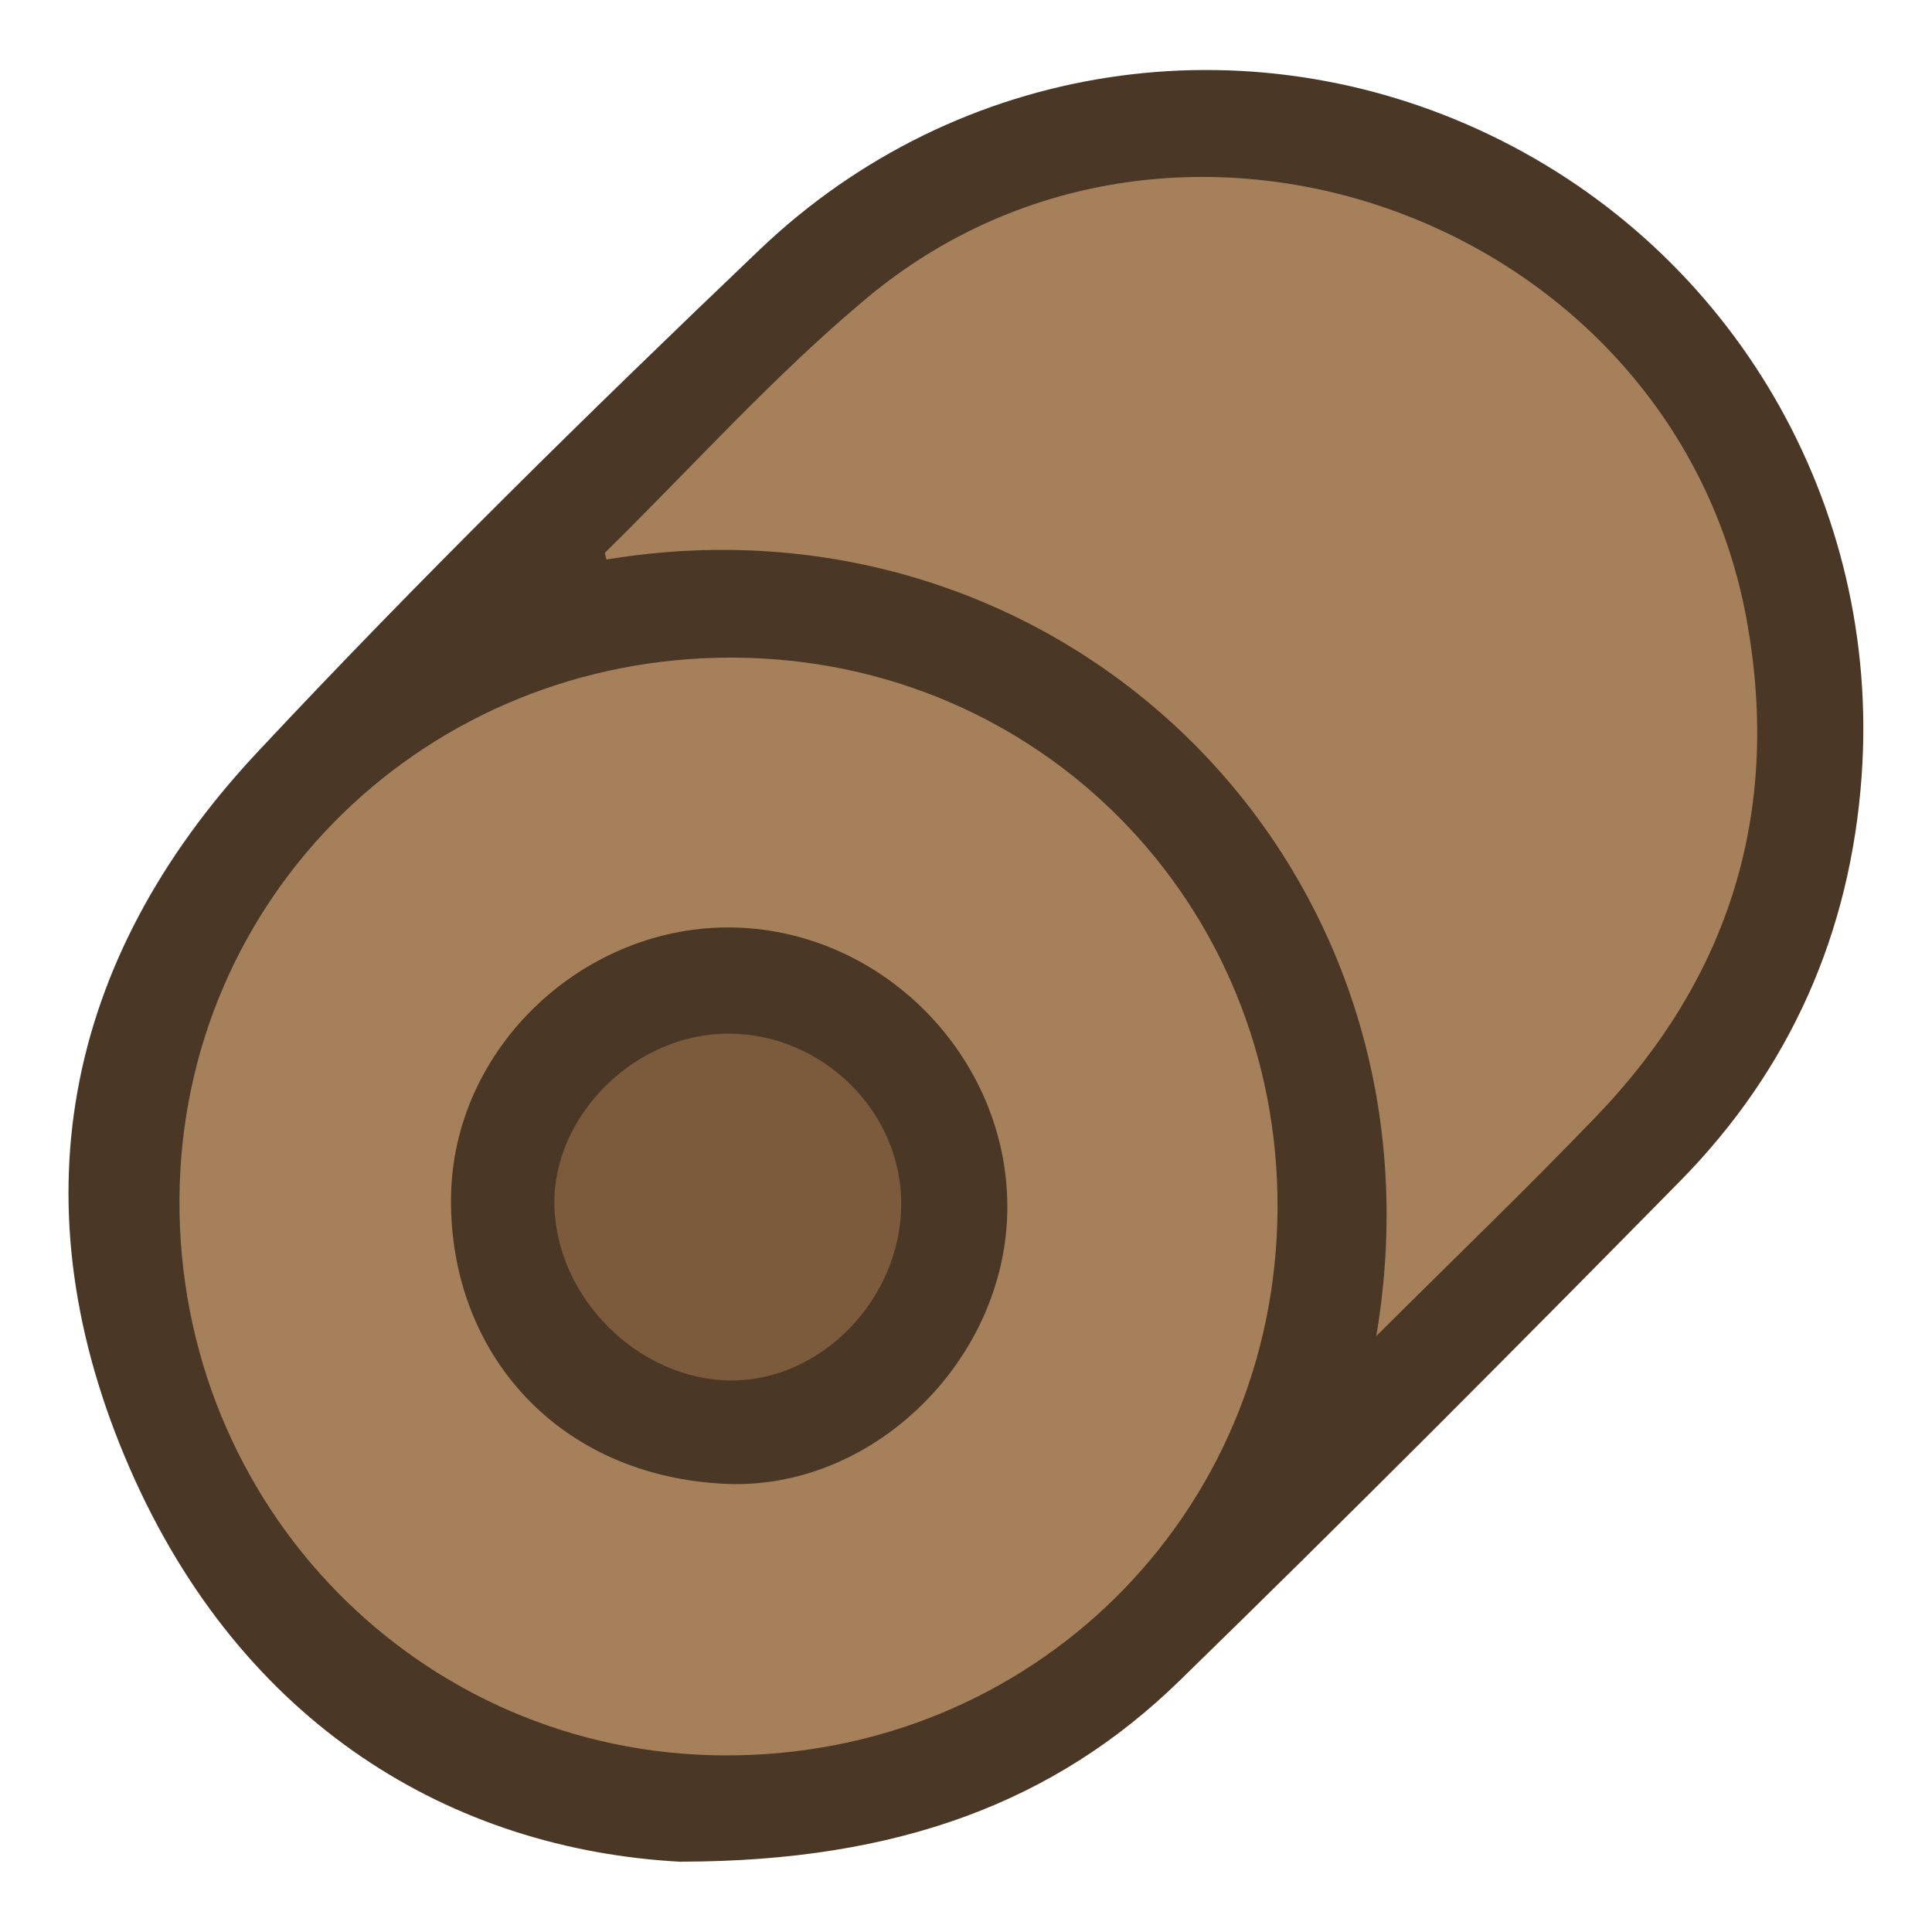
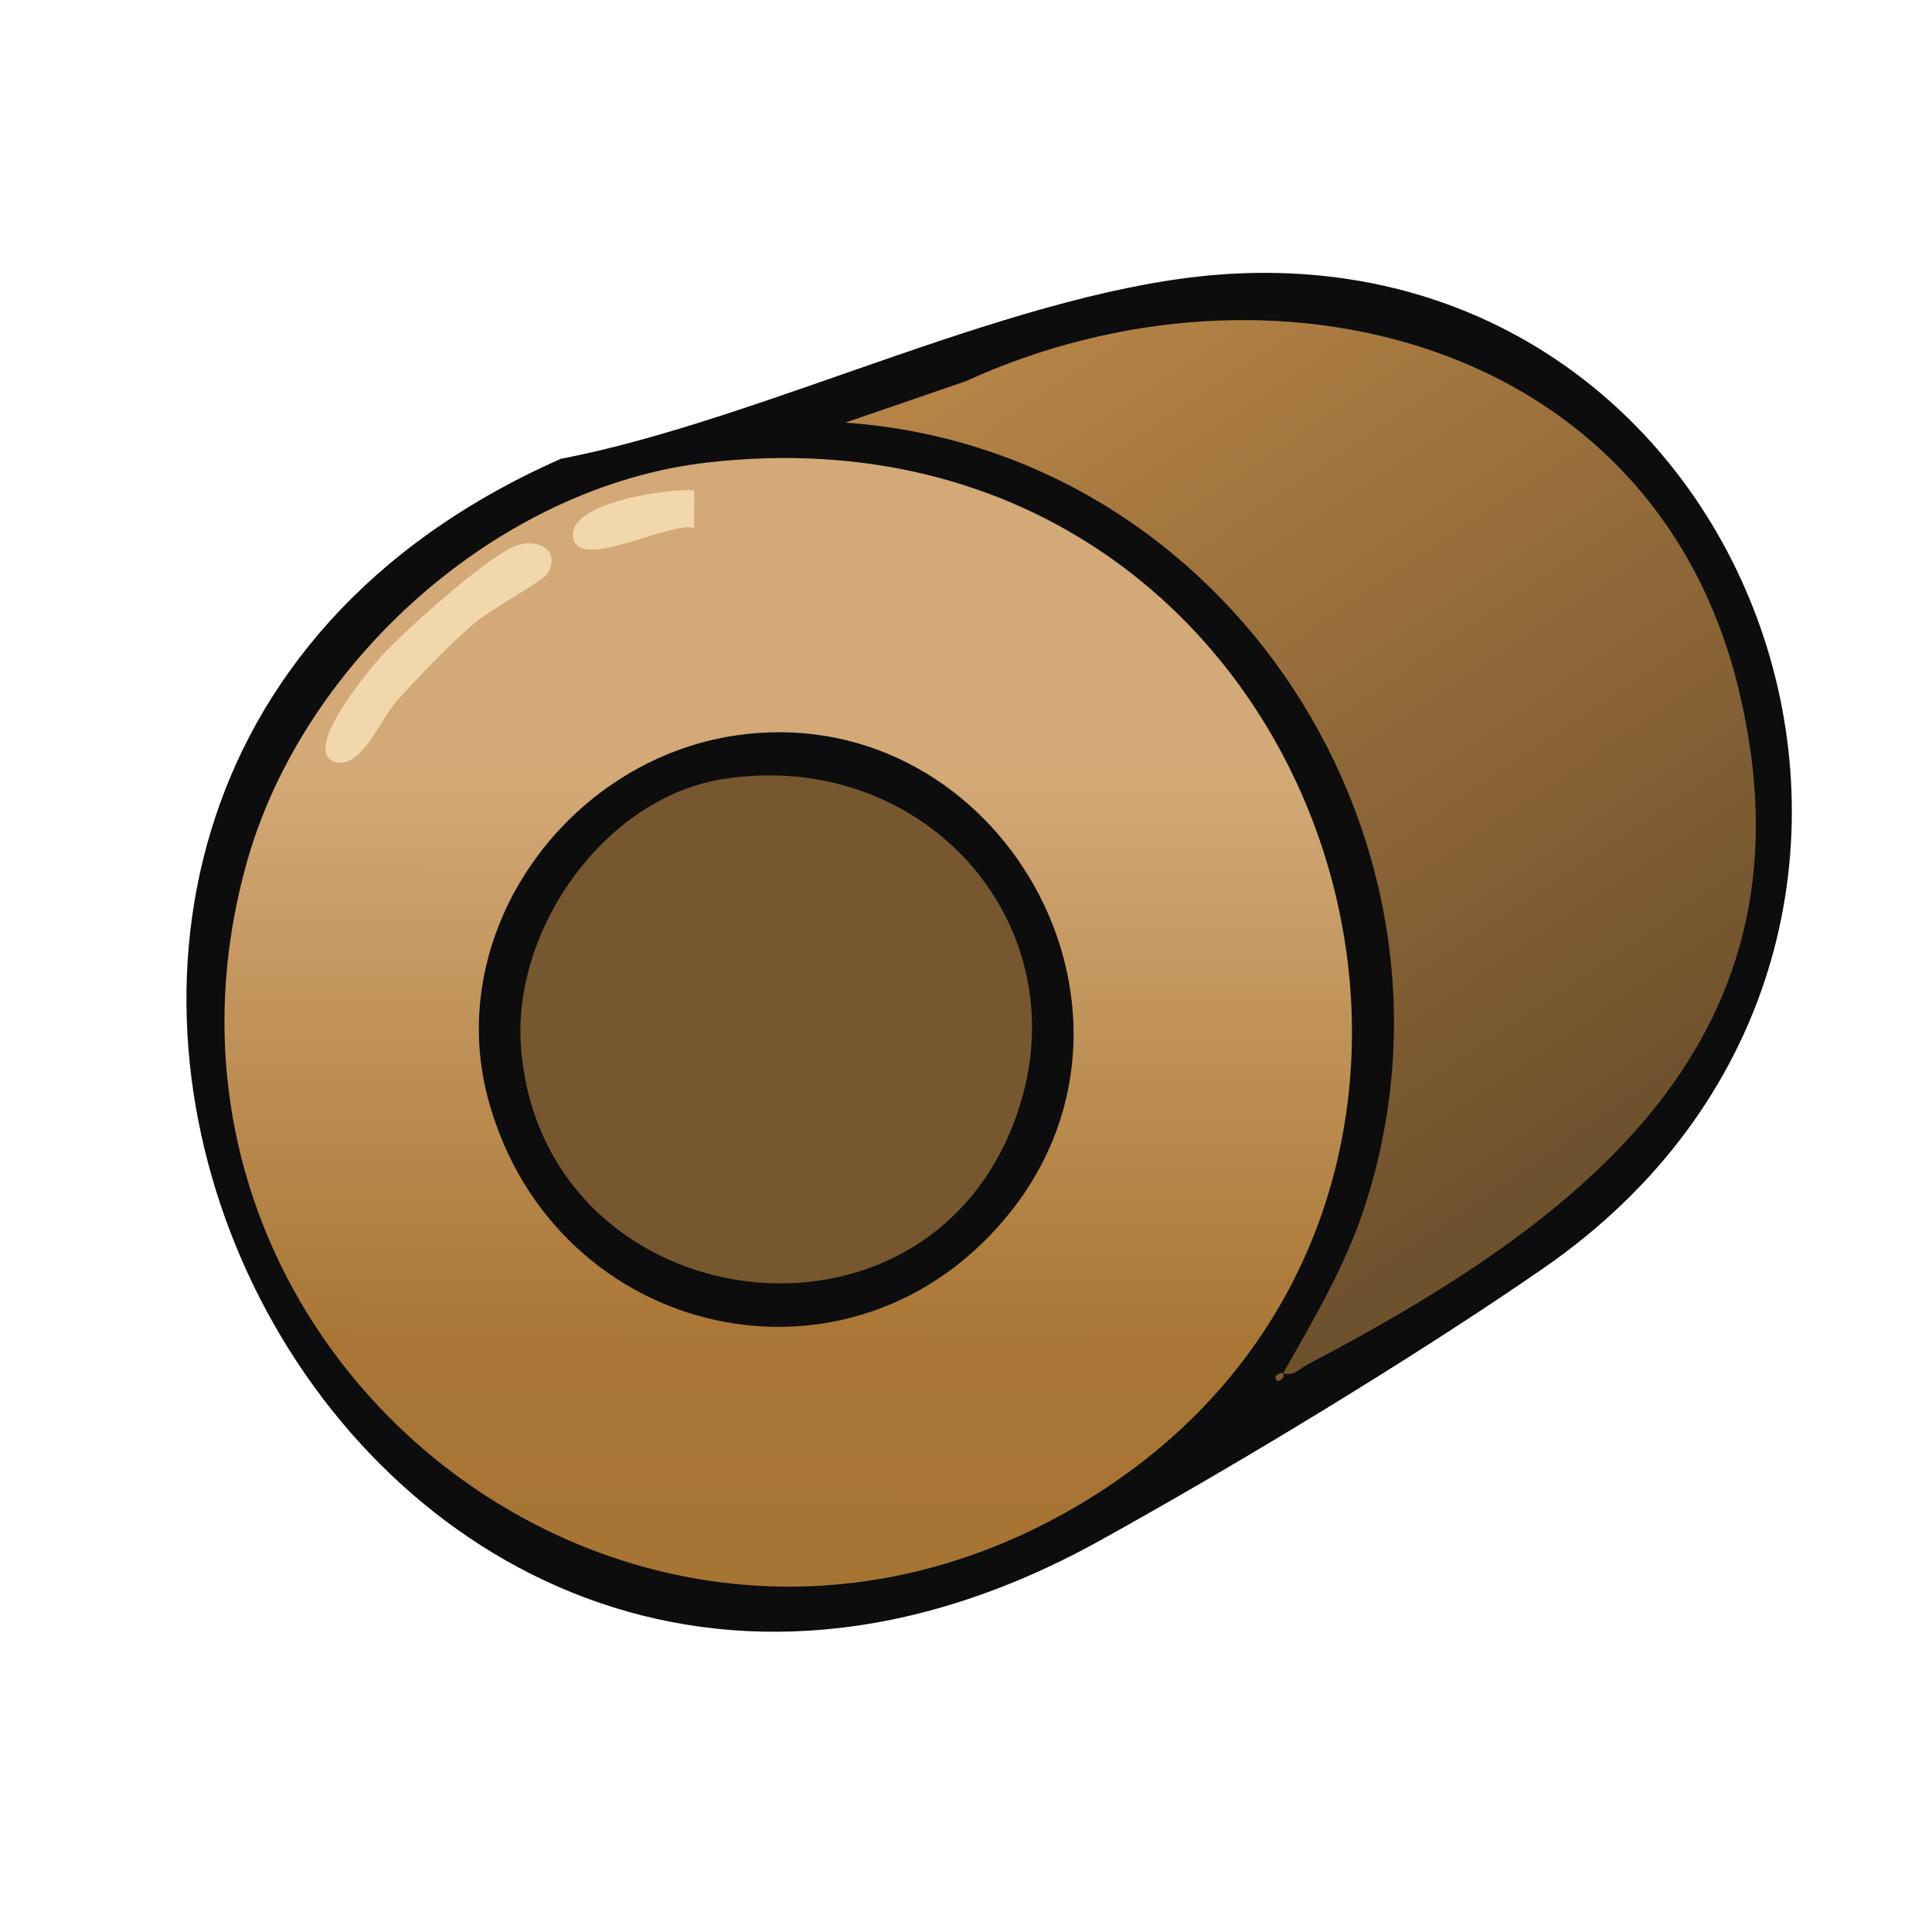
- <svg xmlns="http://www.w3.org/2000/svg" id="uuid-68132877-64f2-44f8-b64f-001f9420efd3" data-name="fill_cartonroll" viewBox="0 0 128 128">
-   <path d="M45.16,123.35c-15.23-.8-29.13-9.06-36.55-26.04-7.56-17.31-4.5-33.62,8.39-47.42,10.73-11.48,21.97-22.51,33.34-33.36,13.16-12.55,32.29-15.32,48.39-7.58,16.11,7.74,25.88,24.44,24.61,42.44-.73,10.36-4.72,19.43-12.01,26.84-10.96,11.14-21.98,22.21-33.17,33.11-8.22,8.02-18.61,11.98-33.01,12Z" style="fill: #4a3726; stroke-width: 0px;" />
-   <path d="M84.64,80.09c-.11,20.33-16.31,36.31-36.69,36.21-20.14-.1-36.19-16.52-36.06-36.89.13-20.07,16.41-35.95,36.74-35.84,20.21.11,36.12,16.24,36.01,36.52Z" style="fill: #a5805b; stroke-width: 0px;" />
-   <path d="M91.18,88.53c5.27-31.16-20.63-56.48-51-51.46-.03-.16-.14-.41-.08-.47,5.74-5.64,11.14-11.68,17.3-16.83,20.72-17.32,53.66-5.09,58.36,21.5,2.22,12.57-1.18,23.52-10.01,32.7-4.67,4.86-9.54,9.54-14.57,14.55Z" style="fill: #a5805b; stroke-width: 0px;" />
-   <path d="M48.66,61.45c10.1.25,18.37,8.96,18.07,19.03-.29,9.79-8.97,18.26-18.65,17.83-11.06-.5-18.26-8.6-18.2-18.87.06-10.08,8.9-18.23,18.78-17.99Z" style="fill: #4a3726; stroke-width: 0px;" />
-   <path d="M48.24,68.48c6.27,0,11.51,5.19,11.47,11.33-.04,6.25-5.27,11.66-11.25,11.65-6.11-.01-11.61-5.45-11.73-11.61-.12-5.95,5.36-11.37,11.51-11.37Z" style="fill: #7b5b3b; stroke-width: 0px;" />
+ <svg xmlns="http://www.w3.org/2000/svg" id="uuid-222b505e-222d-4158-a466-268d139f3b9b" data-name="fill_cartonroll" viewBox="0 0 128 128">
+   <defs>
+     <linearGradient id="uuid-2ba12a1b-128c-4ad3-bad8-30d56613d65a" x1="-1079.36" y1="-677.72" x2="-1079.75" y2="-533.72" gradientTransform="translate(592 370) scale(.5)" gradientUnits="userSpaceOnUse">
+       <stop offset="0" stop-color="#d3a978" />
+       <stop offset=".28" stop-color="#d3a977" />
+       <stop offset=".8" stop-color="#a97635" />
+       <stop offset="1" stop-color="#a77533" />
+     </linearGradient>
+     <linearGradient id="uuid-3bfb2ee3-1ec0-4f9f-b8ab-ed8a276a75ec" x1="-1044.23" y1="-696.74" x2="-971.56" y2="-588.95" gradientTransform="translate(592 370) scale(.5)" gradientUnits="userSpaceOnUse">
+       <stop offset="0" stop-color="#b58346" />
+       <stop offset="1" stop-color="#6e512d" />
+     </linearGradient>
+   </defs>
+   <path d="M81.39,18.15c35.73-2.16,51.89,44.42,20.87,65.87-8.5,5.88-20.36,13.05-29.43,18.07C22.44,129.99-14.24,53.1,37.15,30.4c13.75-2.65,30.56-11.43,44.24-12.25Z" style="fill: #0c0d0c;" />
+   <path d="M46.89,30.64c42.07-4.79,58.76,50.07,23.62,69.62-29.3,16.3-63.19-11.03-54.15-43.15,3.74-13.29,16.66-24.89,30.53-26.47Z" style="fill: url(#uuid-2ba12a1b-128c-4ad3-bad8-30d56613d65a);" />
+   <path d="M85,91c1.98-3.49,4.09-7.05,5.36-10.89,7.98-24.13-8.92-50.33-34.36-52.11l8-2.75c20.09-9.18,45.51-2.86,51.17,20.33,5.67,23.24-10.34,35.27-28.52,44.81-.56.29-.87.79-1.65.6Z" style="fill: url(#uuid-3bfb2ee3-1ec0-4f9f-b8ab-ed8a276a75ec);" />
+   <path d="M85,91c.24.24-.46.8-.5.25-.01-.17.39-.36.5-.25Z" style="fill: #76572f;" />
+   <path d="M49.39,48.64c16.84-1.91,28.27,18.1,17.6,31.6-10.35,13.1-30.27,8.61-34.63-7.35-3.09-11.31,5.49-22.94,17.03-24.25Z" style="fill: #0c0d0c;" />
+   <path d="M34.36,36.09c1.45-.39,2.79.48,1.9,1.92-.3.48-3.83,2.43-4.77,3.23-1.6,1.35-3.84,3.66-5.25,5.25-1,1.13-2.29,4.44-3.99,4.01-2.36-.61,2.04-5.9,2.76-6.74,1.41-1.64,7.56-7.19,9.35-7.67Z" style="fill: #f2d7ac;" />
+   <path d="M46,32.5l-.02,2.48c-1.59-.45-7.42,2.79-7.98.76-.67-2.45,6.42-3.41,8-3.25Z" style="fill: #f2d7ac;" />
+   <path d="M47.87,51.62c13.67-2.18,24.39,10.29,19.15,23.15-6.62,16.24-31.29,12.31-32.51-5.52-.53-7.72,5.56-16.38,13.36-17.63Z" style="fill: #76572f;" />
</svg>
